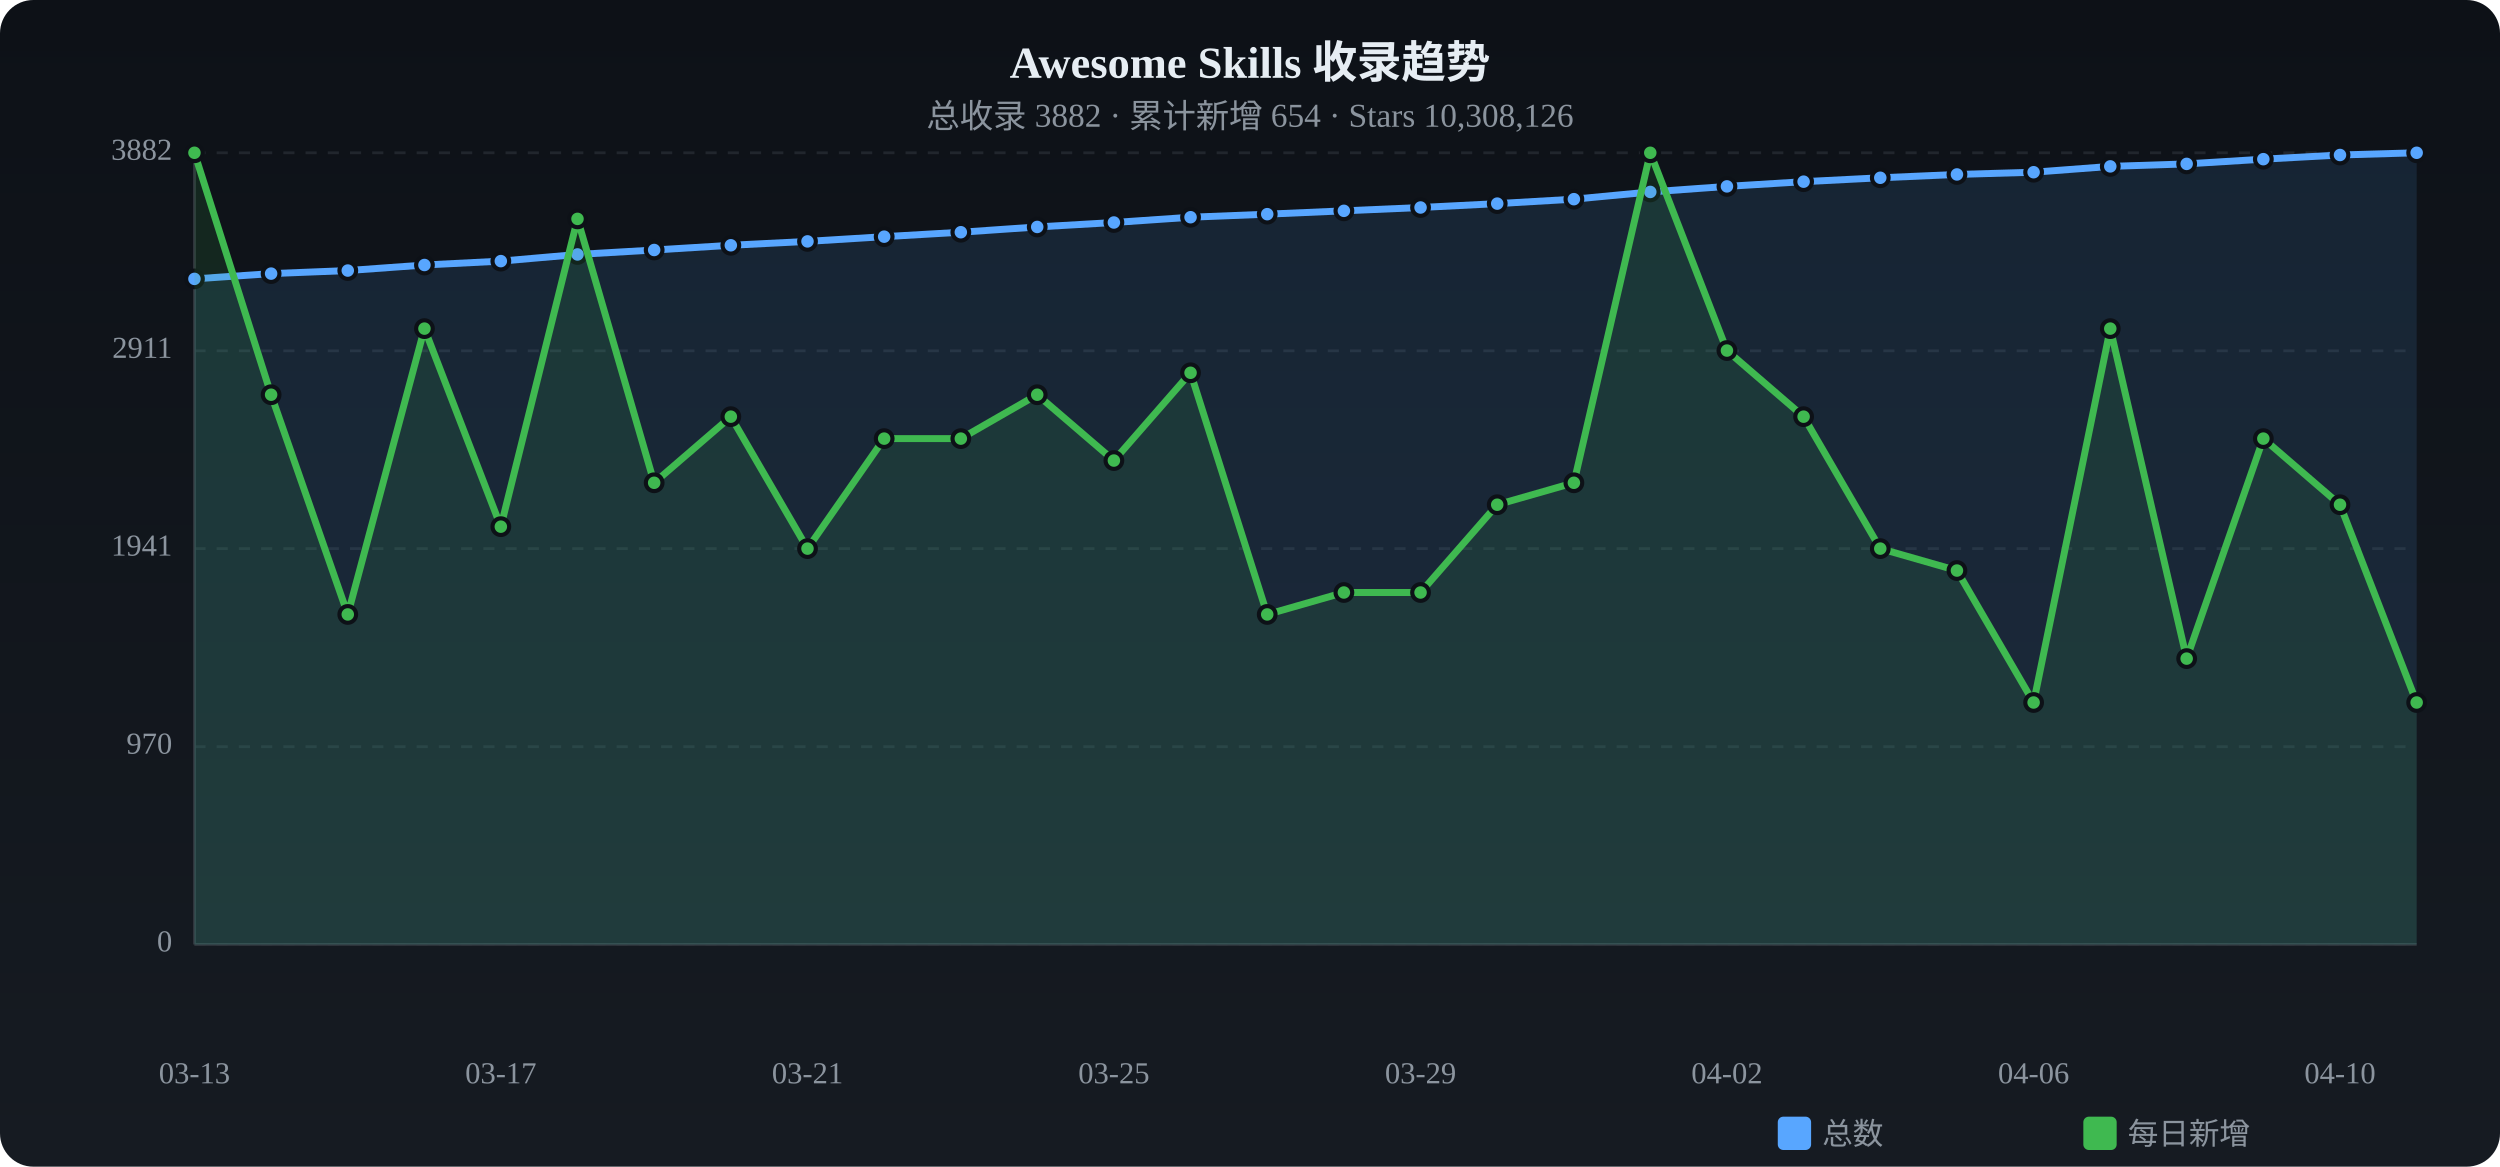
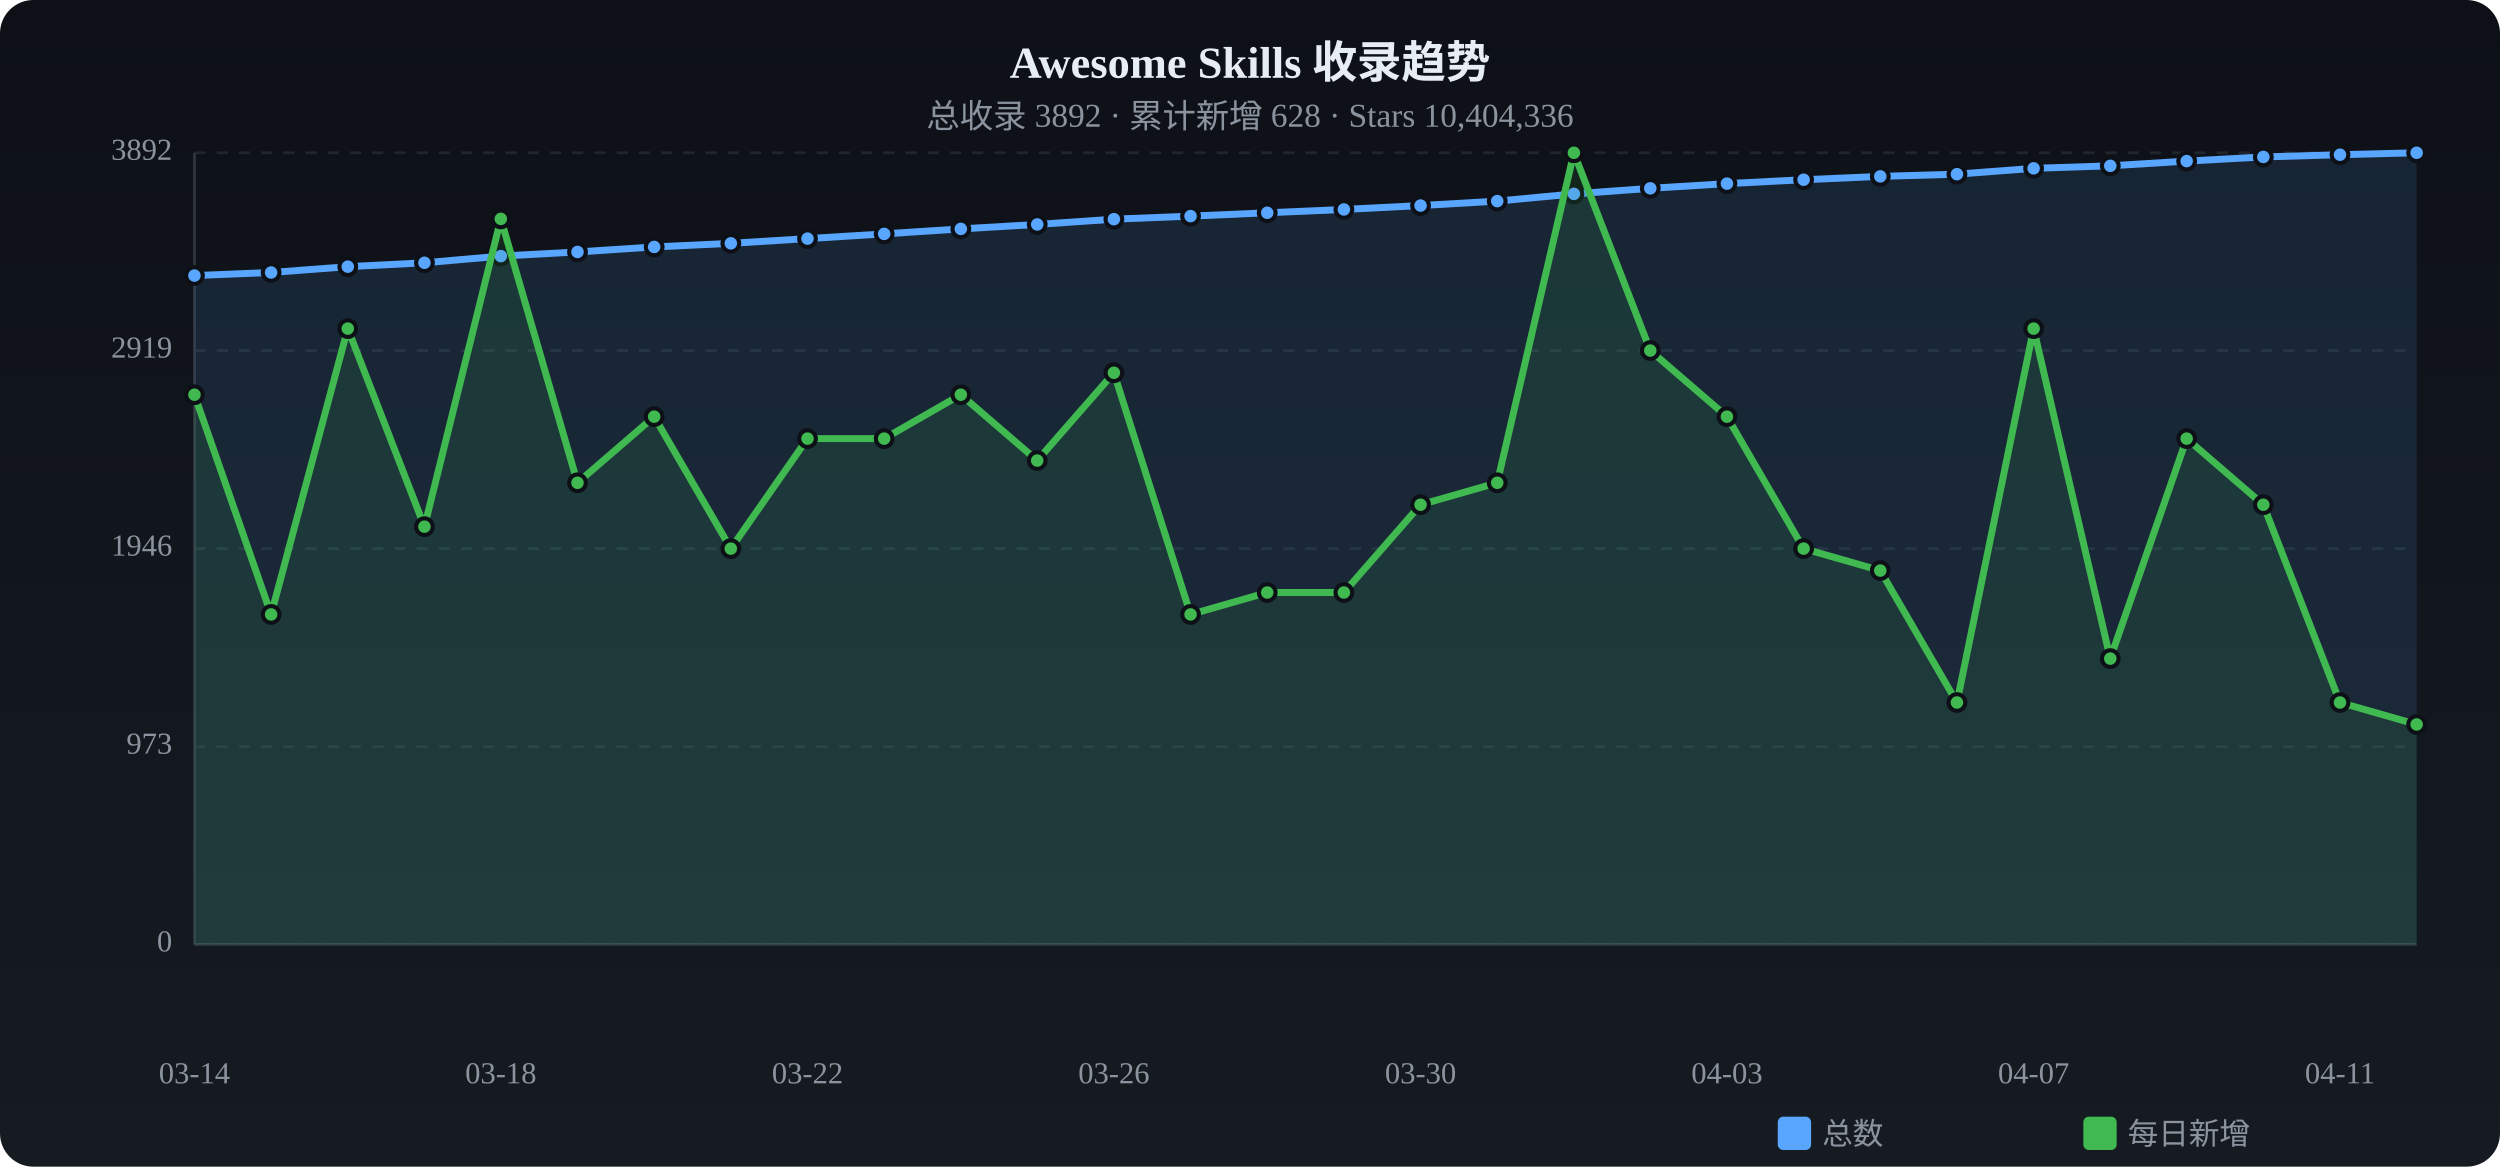
<svg xmlns="http://www.w3.org/2000/svg" viewBox="0 0 900 420" width="900" height="420">
  <defs>
    <linearGradient id="tbg" x1="0%" y1="0%" x2="0%" y2="100%">
      <stop offset="0%" stop-color="#0d1117" />
      <stop offset="100%" stop-color="#161b22" />
    </linearGradient>
  </defs>
  <rect width="900" height="420" rx="12" fill="url(#tbg)" />
  <text x="450.0" y="28" text-anchor="middle" fill="#e6edf3" font-size="16" font-weight="bold">Awesome Skills 收录趋势</text>
-   <text x="450.0" y="46" text-anchor="middle" fill="#8b949e" font-size="12">总收录 3882 · 累计新增 654 · Stars 10,308,126</text>
+   <text x="450.0" y="46" text-anchor="middle" fill="#8b949e" font-size="12">总收录 3892 · 累计新增 628 · Stars 10,404,336</text>
  <text x="62" y="340.0" text-anchor="end" fill="#8b949e" font-size="11" dominant-baseline="middle">0</text>
  <line x1="70" y1="340.0" x2="870" y2="340.0" stroke="#21262d" stroke-dasharray="4 4" />
-   <text x="62" y="268.8" text-anchor="end" fill="#8b949e" font-size="11" dominant-baseline="middle">970</text>
+   <text x="62" y="268.8" text-anchor="end" fill="#8b949e" font-size="11" dominant-baseline="middle">973</text>
  <line x1="70" y1="268.8" x2="870" y2="268.8" stroke="#21262d" stroke-dasharray="4 4" />
-   <text x="62" y="197.5" text-anchor="end" fill="#8b949e" font-size="11" dominant-baseline="middle">1941</text>
+   <text x="62" y="197.5" text-anchor="end" fill="#8b949e" font-size="11" dominant-baseline="middle">1946</text>
  <line x1="70" y1="197.5" x2="870" y2="197.5" stroke="#21262d" stroke-dasharray="4 4" />
-   <text x="62" y="126.3" text-anchor="end" fill="#8b949e" font-size="11" dominant-baseline="middle">2911</text>
-   <line x1="70" y1="126.3" x2="870" y2="126.3" stroke="#21262d" stroke-dasharray="4 4" />
-   <text x="62" y="55.0" text-anchor="end" fill="#8b949e" font-size="11" dominant-baseline="middle">3882</text>
+   <text x="62" y="126.2" text-anchor="end" fill="#8b949e" font-size="11" dominant-baseline="middle">2919</text>
+   <line x1="70" y1="126.2" x2="870" y2="126.2" stroke="#21262d" stroke-dasharray="4 4" />
+   <text x="62" y="55.0" text-anchor="end" fill="#8b949e" font-size="11" dominant-baseline="middle">3892</text>
  <line x1="70" y1="55.0" x2="870" y2="55.0" stroke="#21262d" stroke-dasharray="4 4" />
  <line x1="70" y1="55" x2="70" y2="340" stroke="#30363d" />
  <line x1="70" y1="340" x2="870" y2="340" stroke="#30363d" />
-   <path d="M70.0,100.4 L97.6,98.5 L125.2,97.4 L152.8,95.4 L180.3,94.0 L207.9,91.6 L235.5,90.0 L263.1,88.3 L290.7,86.9 L318.3,85.2 L345.9,83.6 L373.4,81.7 L401.0,80.1 L428.6,78.2 L456.2,77.1 L483.8,75.9 L511.4,74.7 L539.0,73.3 L566.6,71.7 L594.1,69.1 L621.7,67.1 L649.3,65.4 L676.9,64.0 L704.5,62.8 L732.1,62.0 L759.7,59.9 L787.2,59.0 L814.8,57.3 L842.4,55.8 L870.0,55.0 L870.0,340 L70.0,340 Z" fill="#58a6ff" opacity="0.12" />
-   <polyline points="70.0,100.4 97.6,98.5 125.2,97.4 152.8,95.4 180.3,94.0 207.9,91.6 235.5,90.0 263.1,88.3 290.7,86.9 318.3,85.2 345.9,83.6 373.4,81.7 401.0,80.1 428.6,78.2 456.2,77.1 483.8,75.9 511.4,74.7 539.0,73.3 566.6,71.7 594.1,69.1 621.7,67.1 649.3,65.4 676.9,64.0 704.5,62.8 732.1,62.0 759.7,59.9 787.2,59.0 814.8,57.3 842.4,55.8 870.0,55.0" fill="none" stroke="#58a6ff" stroke-width="2.5" stroke-linecap="round" stroke-linejoin="round" />
-   <circle cx="70.0" cy="100.4" r="3" fill="#58a6ff" stroke="#0d1117" stroke-width="1.5" />
-   <circle cx="97.6" cy="98.5" r="3" fill="#58a6ff" stroke="#0d1117" stroke-width="1.5" />
-   <circle cx="125.2" cy="97.4" r="3" fill="#58a6ff" stroke="#0d1117" stroke-width="1.5" />
-   <circle cx="152.8" cy="95.4" r="3" fill="#58a6ff" stroke="#0d1117" stroke-width="1.5" />
-   <circle cx="180.3" cy="94.0" r="3" fill="#58a6ff" stroke="#0d1117" stroke-width="1.5" />
-   <circle cx="207.9" cy="91.6" r="3" fill="#58a6ff" stroke="#0d1117" stroke-width="1.5" />
-   <circle cx="235.5" cy="90.0" r="3" fill="#58a6ff" stroke="#0d1117" stroke-width="1.5" />
-   <circle cx="263.1" cy="88.3" r="3" fill="#58a6ff" stroke="#0d1117" stroke-width="1.5" />
-   <circle cx="290.7" cy="86.9" r="3" fill="#58a6ff" stroke="#0d1117" stroke-width="1.5" />
-   <circle cx="318.3" cy="85.2" r="3" fill="#58a6ff" stroke="#0d1117" stroke-width="1.5" />
-   <circle cx="345.9" cy="83.6" r="3" fill="#58a6ff" stroke="#0d1117" stroke-width="1.5" />
-   <circle cx="373.4" cy="81.7" r="3" fill="#58a6ff" stroke="#0d1117" stroke-width="1.5" />
-   <circle cx="401.0" cy="80.1" r="3" fill="#58a6ff" stroke="#0d1117" stroke-width="1.5" />
-   <circle cx="428.6" cy="78.2" r="3" fill="#58a6ff" stroke="#0d1117" stroke-width="1.5" />
-   <circle cx="456.2" cy="77.1" r="3" fill="#58a6ff" stroke="#0d1117" stroke-width="1.5" />
-   <circle cx="483.8" cy="75.9" r="3" fill="#58a6ff" stroke="#0d1117" stroke-width="1.5" />
-   <circle cx="511.4" cy="74.7" r="3" fill="#58a6ff" stroke="#0d1117" stroke-width="1.5" />
-   <circle cx="539.0" cy="73.3" r="3" fill="#58a6ff" stroke="#0d1117" stroke-width="1.5" />
-   <circle cx="566.6" cy="71.7" r="3" fill="#58a6ff" stroke="#0d1117" stroke-width="1.5" />
-   <circle cx="594.1" cy="69.1" r="3" fill="#58a6ff" stroke="#0d1117" stroke-width="1.5" />
-   <circle cx="621.7" cy="67.1" r="3" fill="#58a6ff" stroke="#0d1117" stroke-width="1.5" />
-   <circle cx="649.3" cy="65.4" r="3" fill="#58a6ff" stroke="#0d1117" stroke-width="1.5" />
-   <circle cx="676.9" cy="64.0" r="3" fill="#58a6ff" stroke="#0d1117" stroke-width="1.5" />
-   <circle cx="704.5" cy="62.8" r="3" fill="#58a6ff" stroke="#0d1117" stroke-width="1.5" />
-   <circle cx="732.1" cy="62.0" r="3" fill="#58a6ff" stroke="#0d1117" stroke-width="1.5" />
-   <circle cx="759.7" cy="59.9" r="3" fill="#58a6ff" stroke="#0d1117" stroke-width="1.5" />
-   <circle cx="787.2" cy="59.0" r="3" fill="#58a6ff" stroke="#0d1117" stroke-width="1.5" />
-   <circle cx="814.8" cy="57.3" r="3" fill="#58a6ff" stroke="#0d1117" stroke-width="1.5" />
-   <circle cx="842.4" cy="55.8" r="3" fill="#58a6ff" stroke="#0d1117" stroke-width="1.5" />
+   <path d="M70.0,99.2 L97.6,98.1 L125.2,96.0 L152.8,94.6 L180.3,92.2 L207.9,90.7 L235.5,88.9 L263.1,87.6 L290.7,85.9 L318.3,84.2 L345.9,82.4 L373.4,80.8 L401.0,78.9 L428.6,77.8 L456.2,76.6 L483.8,75.4 L511.4,74.0 L539.0,72.4 L566.6,69.8 L594.1,67.8 L621.7,66.1 L649.3,64.7 L676.9,63.5 L704.5,62.7 L732.1,60.6 L759.7,59.7 L787.2,58.0 L814.8,56.5 L842.4,55.7 L870.0,55.0 L870.0,340 L70.0,340 Z" fill="#58a6ff" opacity="0.12" />
+   <polyline points="70.0,99.2 97.6,98.1 125.2,96.0 152.8,94.6 180.3,92.2 207.9,90.7 235.5,88.9 263.1,87.6 290.7,85.9 318.3,84.2 345.9,82.4 373.4,80.8 401.0,78.9 428.6,77.8 456.2,76.6 483.8,75.4 511.4,74.0 539.0,72.4 566.6,69.8 594.1,67.8 621.7,66.1 649.3,64.7 676.9,63.5 704.5,62.7 732.1,60.6 759.7,59.7 787.2,58.0 814.8,56.5 842.4,55.7 870.0,55.0" fill="none" stroke="#58a6ff" stroke-width="2.5" stroke-linecap="round" stroke-linejoin="round" />
+   <circle cx="70.0" cy="99.2" r="3" fill="#58a6ff" stroke="#0d1117" stroke-width="1.5" />
+   <circle cx="97.6" cy="98.1" r="3" fill="#58a6ff" stroke="#0d1117" stroke-width="1.5" />
+   <circle cx="125.2" cy="96.0" r="3" fill="#58a6ff" stroke="#0d1117" stroke-width="1.5" />
+   <circle cx="152.8" cy="94.6" r="3" fill="#58a6ff" stroke="#0d1117" stroke-width="1.5" />
+   <circle cx="180.3" cy="92.2" r="3" fill="#58a6ff" stroke="#0d1117" stroke-width="1.5" />
+   <circle cx="207.9" cy="90.7" r="3" fill="#58a6ff" stroke="#0d1117" stroke-width="1.5" />
+   <circle cx="235.5" cy="88.9" r="3" fill="#58a6ff" stroke="#0d1117" stroke-width="1.5" />
+   <circle cx="263.1" cy="87.6" r="3" fill="#58a6ff" stroke="#0d1117" stroke-width="1.5" />
+   <circle cx="290.7" cy="85.9" r="3" fill="#58a6ff" stroke="#0d1117" stroke-width="1.5" />
+   <circle cx="318.3" cy="84.2" r="3" fill="#58a6ff" stroke="#0d1117" stroke-width="1.5" />
+   <circle cx="345.9" cy="82.4" r="3" fill="#58a6ff" stroke="#0d1117" stroke-width="1.5" />
+   <circle cx="373.4" cy="80.8" r="3" fill="#58a6ff" stroke="#0d1117" stroke-width="1.5" />
+   <circle cx="401.0" cy="78.9" r="3" fill="#58a6ff" stroke="#0d1117" stroke-width="1.5" />
+   <circle cx="428.6" cy="77.8" r="3" fill="#58a6ff" stroke="#0d1117" stroke-width="1.5" />
+   <circle cx="456.2" cy="76.6" r="3" fill="#58a6ff" stroke="#0d1117" stroke-width="1.5" />
+   <circle cx="483.8" cy="75.4" r="3" fill="#58a6ff" stroke="#0d1117" stroke-width="1.5" />
+   <circle cx="511.4" cy="74.0" r="3" fill="#58a6ff" stroke="#0d1117" stroke-width="1.5" />
+   <circle cx="539.0" cy="72.4" r="3" fill="#58a6ff" stroke="#0d1117" stroke-width="1.5" />
+   <circle cx="566.6" cy="69.8" r="3" fill="#58a6ff" stroke="#0d1117" stroke-width="1.5" />
+   <circle cx="594.1" cy="67.8" r="3" fill="#58a6ff" stroke="#0d1117" stroke-width="1.5" />
+   <circle cx="621.7" cy="66.1" r="3" fill="#58a6ff" stroke="#0d1117" stroke-width="1.5" />
+   <circle cx="649.3" cy="64.7" r="3" fill="#58a6ff" stroke="#0d1117" stroke-width="1.5" />
+   <circle cx="676.9" cy="63.5" r="3" fill="#58a6ff" stroke="#0d1117" stroke-width="1.5" />
+   <circle cx="704.5" cy="62.7" r="3" fill="#58a6ff" stroke="#0d1117" stroke-width="1.5" />
+   <circle cx="732.1" cy="60.6" r="3" fill="#58a6ff" stroke="#0d1117" stroke-width="1.5" />
+   <circle cx="759.7" cy="59.7" r="3" fill="#58a6ff" stroke="#0d1117" stroke-width="1.5" />
+   <circle cx="787.2" cy="58.0" r="3" fill="#58a6ff" stroke="#0d1117" stroke-width="1.5" />
+   <circle cx="814.8" cy="56.5" r="3" fill="#58a6ff" stroke="#0d1117" stroke-width="1.5" />
+   <circle cx="842.4" cy="55.7" r="3" fill="#58a6ff" stroke="#0d1117" stroke-width="1.5" />
  <circle cx="870.0" cy="55.0" r="3" fill="#58a6ff" stroke="#0d1117" stroke-width="1.5" />
-   <path d="M70.0,55.0 L97.6,142.1 L125.2,221.2 L152.8,118.3 L180.3,189.6 L207.9,78.8 L235.5,173.8 L263.1,150.0 L290.7,197.5 L318.3,157.9 L345.9,157.9 L373.4,142.1 L401.0,165.8 L428.6,134.2 L456.2,221.2 L483.8,213.3 L511.4,213.3 L539.0,181.7 L566.6,173.8 L594.1,55.0 L621.7,126.2 L649.3,150.0 L676.9,197.5 L704.5,205.4 L732.1,252.9 L759.7,118.3 L787.2,237.1 L814.8,157.9 L842.4,181.7 L870.0,252.9 L870.0,340 L70.0,340 Z" fill="#3fb950" opacity="0.12" />
-   <polyline points="70.0,55.0 97.6,142.1 125.2,221.2 152.8,118.3 180.3,189.6 207.9,78.8 235.5,173.8 263.1,150.0 290.7,197.5 318.3,157.9 345.9,157.9 373.4,142.1 401.0,165.8 428.6,134.2 456.2,221.2 483.8,213.3 511.4,213.3 539.0,181.7 566.6,173.8 594.1,55.0 621.7,126.2 649.3,150.0 676.9,197.5 704.5,205.4 732.1,252.9 759.7,118.3 787.2,237.1 814.8,157.9 842.4,181.7 870.0,252.9" fill="none" stroke="#3fb950" stroke-width="2.5" stroke-linecap="round" stroke-linejoin="round" />
-   <circle cx="70.0" cy="55.0" r="3" fill="#3fb950" stroke="#0d1117" stroke-width="1.5" />
-   <circle cx="97.6" cy="142.1" r="3" fill="#3fb950" stroke="#0d1117" stroke-width="1.5" />
-   <circle cx="125.2" cy="221.2" r="3" fill="#3fb950" stroke="#0d1117" stroke-width="1.5" />
-   <circle cx="152.8" cy="118.3" r="3" fill="#3fb950" stroke="#0d1117" stroke-width="1.5" />
-   <circle cx="180.3" cy="189.6" r="3" fill="#3fb950" stroke="#0d1117" stroke-width="1.5" />
-   <circle cx="207.9" cy="78.8" r="3" fill="#3fb950" stroke="#0d1117" stroke-width="1.5" />
-   <circle cx="235.5" cy="173.8" r="3" fill="#3fb950" stroke="#0d1117" stroke-width="1.5" />
-   <circle cx="263.1" cy="150.0" r="3" fill="#3fb950" stroke="#0d1117" stroke-width="1.5" />
-   <circle cx="290.7" cy="197.5" r="3" fill="#3fb950" stroke="#0d1117" stroke-width="1.5" />
+   <path d="M70.0,142.1 L97.6,221.2 L125.2,118.3 L152.8,189.6 L180.3,78.8 L207.9,173.8 L235.5,150.0 L263.1,197.5 L290.7,157.9 L318.3,157.9 L345.9,142.1 L373.4,165.8 L401.0,134.2 L428.6,221.2 L456.2,213.3 L483.8,213.3 L511.4,181.7 L539.0,173.8 L566.6,55.0 L594.1,126.2 L621.7,150.0 L649.3,197.5 L676.9,205.4 L704.5,252.9 L732.1,118.3 L759.7,237.1 L787.2,157.9 L814.8,181.7 L842.4,252.9 L870.0,260.8 L870.0,340 L70.0,340 Z" fill="#3fb950" opacity="0.12" />
+   <polyline points="70.0,142.1 97.6,221.2 125.2,118.3 152.8,189.6 180.3,78.8 207.9,173.8 235.5,150.0 263.1,197.5 290.7,157.9 318.3,157.9 345.9,142.1 373.4,165.8 401.0,134.2 428.6,221.2 456.2,213.3 483.8,213.3 511.4,181.7 539.0,173.8 566.6,55.0 594.1,126.2 621.7,150.0 649.3,197.5 676.9,205.4 704.5,252.9 732.1,118.3 759.7,237.1 787.2,157.9 814.8,181.7 842.4,252.9 870.0,260.8" fill="none" stroke="#3fb950" stroke-width="2.5" stroke-linecap="round" stroke-linejoin="round" />
+   <circle cx="70.0" cy="142.1" r="3" fill="#3fb950" stroke="#0d1117" stroke-width="1.5" />
+   <circle cx="97.6" cy="221.2" r="3" fill="#3fb950" stroke="#0d1117" stroke-width="1.5" />
+   <circle cx="125.2" cy="118.3" r="3" fill="#3fb950" stroke="#0d1117" stroke-width="1.5" />
+   <circle cx="152.8" cy="189.6" r="3" fill="#3fb950" stroke="#0d1117" stroke-width="1.5" />
+   <circle cx="180.3" cy="78.8" r="3" fill="#3fb950" stroke="#0d1117" stroke-width="1.5" />
+   <circle cx="207.9" cy="173.8" r="3" fill="#3fb950" stroke="#0d1117" stroke-width="1.5" />
+   <circle cx="235.5" cy="150.0" r="3" fill="#3fb950" stroke="#0d1117" stroke-width="1.5" />
+   <circle cx="263.1" cy="197.5" r="3" fill="#3fb950" stroke="#0d1117" stroke-width="1.5" />
+   <circle cx="290.7" cy="157.9" r="3" fill="#3fb950" stroke="#0d1117" stroke-width="1.5" />
  <circle cx="318.3" cy="157.9" r="3" fill="#3fb950" stroke="#0d1117" stroke-width="1.5" />
-   <circle cx="345.9" cy="157.9" r="3" fill="#3fb950" stroke="#0d1117" stroke-width="1.5" />
-   <circle cx="373.4" cy="142.1" r="3" fill="#3fb950" stroke="#0d1117" stroke-width="1.5" />
-   <circle cx="401.0" cy="165.8" r="3" fill="#3fb950" stroke="#0d1117" stroke-width="1.5" />
-   <circle cx="428.6" cy="134.2" r="3" fill="#3fb950" stroke="#0d1117" stroke-width="1.5" />
-   <circle cx="456.2" cy="221.2" r="3" fill="#3fb950" stroke="#0d1117" stroke-width="1.5" />
+   <circle cx="345.9" cy="142.1" r="3" fill="#3fb950" stroke="#0d1117" stroke-width="1.5" />
+   <circle cx="373.4" cy="165.8" r="3" fill="#3fb950" stroke="#0d1117" stroke-width="1.5" />
+   <circle cx="401.0" cy="134.2" r="3" fill="#3fb950" stroke="#0d1117" stroke-width="1.5" />
+   <circle cx="428.6" cy="221.2" r="3" fill="#3fb950" stroke="#0d1117" stroke-width="1.5" />
+   <circle cx="456.2" cy="213.3" r="3" fill="#3fb950" stroke="#0d1117" stroke-width="1.5" />
  <circle cx="483.8" cy="213.3" r="3" fill="#3fb950" stroke="#0d1117" stroke-width="1.5" />
-   <circle cx="511.4" cy="213.3" r="3" fill="#3fb950" stroke="#0d1117" stroke-width="1.5" />
-   <circle cx="539.0" cy="181.7" r="3" fill="#3fb950" stroke="#0d1117" stroke-width="1.5" />
-   <circle cx="566.6" cy="173.8" r="3" fill="#3fb950" stroke="#0d1117" stroke-width="1.5" />
-   <circle cx="594.1" cy="55.0" r="3" fill="#3fb950" stroke="#0d1117" stroke-width="1.5" />
-   <circle cx="621.7" cy="126.2" r="3" fill="#3fb950" stroke="#0d1117" stroke-width="1.5" />
-   <circle cx="649.3" cy="150.0" r="3" fill="#3fb950" stroke="#0d1117" stroke-width="1.5" />
-   <circle cx="676.9" cy="197.5" r="3" fill="#3fb950" stroke="#0d1117" stroke-width="1.5" />
-   <circle cx="704.5" cy="205.4" r="3" fill="#3fb950" stroke="#0d1117" stroke-width="1.5" />
-   <circle cx="732.1" cy="252.9" r="3" fill="#3fb950" stroke="#0d1117" stroke-width="1.5" />
-   <circle cx="759.7" cy="118.3" r="3" fill="#3fb950" stroke="#0d1117" stroke-width="1.5" />
-   <circle cx="787.2" cy="237.1" r="3" fill="#3fb950" stroke="#0d1117" stroke-width="1.5" />
-   <circle cx="814.8" cy="157.9" r="3" fill="#3fb950" stroke="#0d1117" stroke-width="1.5" />
-   <circle cx="842.4" cy="181.7" r="3" fill="#3fb950" stroke="#0d1117" stroke-width="1.5" />
-   <circle cx="870.0" cy="252.9" r="3" fill="#3fb950" stroke="#0d1117" stroke-width="1.5" />
-   <text x="70.0" y="390" text-anchor="middle" fill="#8b949e" font-size="11">03-13</text>
-   <text x="180.3" y="390" text-anchor="middle" fill="#8b949e" font-size="11">03-17</text>
-   <text x="290.7" y="390" text-anchor="middle" fill="#8b949e" font-size="11">03-21</text>
-   <text x="401.0" y="390" text-anchor="middle" fill="#8b949e" font-size="11">03-25</text>
-   <text x="511.4" y="390" text-anchor="middle" fill="#8b949e" font-size="11">03-29</text>
-   <text x="621.7" y="390" text-anchor="middle" fill="#8b949e" font-size="11">04-02</text>
-   <text x="732.1" y="390" text-anchor="middle" fill="#8b949e" font-size="11">04-06</text>
-   <text x="842.4" y="390" text-anchor="middle" fill="#8b949e" font-size="11">04-10</text>
+   <circle cx="511.4" cy="181.7" r="3" fill="#3fb950" stroke="#0d1117" stroke-width="1.5" />
+   <circle cx="539.0" cy="173.8" r="3" fill="#3fb950" stroke="#0d1117" stroke-width="1.5" />
+   <circle cx="566.6" cy="55.0" r="3" fill="#3fb950" stroke="#0d1117" stroke-width="1.5" />
+   <circle cx="594.1" cy="126.2" r="3" fill="#3fb950" stroke="#0d1117" stroke-width="1.5" />
+   <circle cx="621.7" cy="150.0" r="3" fill="#3fb950" stroke="#0d1117" stroke-width="1.5" />
+   <circle cx="649.3" cy="197.5" r="3" fill="#3fb950" stroke="#0d1117" stroke-width="1.5" />
+   <circle cx="676.9" cy="205.4" r="3" fill="#3fb950" stroke="#0d1117" stroke-width="1.5" />
+   <circle cx="704.5" cy="252.9" r="3" fill="#3fb950" stroke="#0d1117" stroke-width="1.5" />
+   <circle cx="732.1" cy="118.3" r="3" fill="#3fb950" stroke="#0d1117" stroke-width="1.5" />
+   <circle cx="759.7" cy="237.1" r="3" fill="#3fb950" stroke="#0d1117" stroke-width="1.5" />
+   <circle cx="787.2" cy="157.9" r="3" fill="#3fb950" stroke="#0d1117" stroke-width="1.5" />
+   <circle cx="814.8" cy="181.7" r="3" fill="#3fb950" stroke="#0d1117" stroke-width="1.5" />
+   <circle cx="842.4" cy="252.9" r="3" fill="#3fb950" stroke="#0d1117" stroke-width="1.5" />
+   <circle cx="870.0" cy="260.8" r="3" fill="#3fb950" stroke="#0d1117" stroke-width="1.5" />
+   <text x="70.0" y="390" text-anchor="middle" fill="#8b949e" font-size="11">03-14</text>
+   <text x="180.3" y="390" text-anchor="middle" fill="#8b949e" font-size="11">03-18</text>
+   <text x="290.7" y="390" text-anchor="middle" fill="#8b949e" font-size="11">03-22</text>
+   <text x="401.0" y="390" text-anchor="middle" fill="#8b949e" font-size="11">03-26</text>
+   <text x="511.4" y="390" text-anchor="middle" fill="#8b949e" font-size="11">03-30</text>
+   <text x="621.7" y="390" text-anchor="middle" fill="#8b949e" font-size="11">04-03</text>
+   <text x="732.1" y="390" text-anchor="middle" fill="#8b949e" font-size="11">04-07</text>
+   <text x="842.4" y="390" text-anchor="middle" fill="#8b949e" font-size="11">04-11</text>
  <rect x="640" y="402" width="12" height="12" rx="2" fill="#58a6ff" />
  <text x="656" y="412" fill="#8b949e" font-size="11">总数</text>
  <rect x="750" y="402" width="12" height="12" rx="2" fill="#3fb950" />
  <text x="766" y="412" fill="#8b949e" font-size="11">每日新增</text>
</svg>
